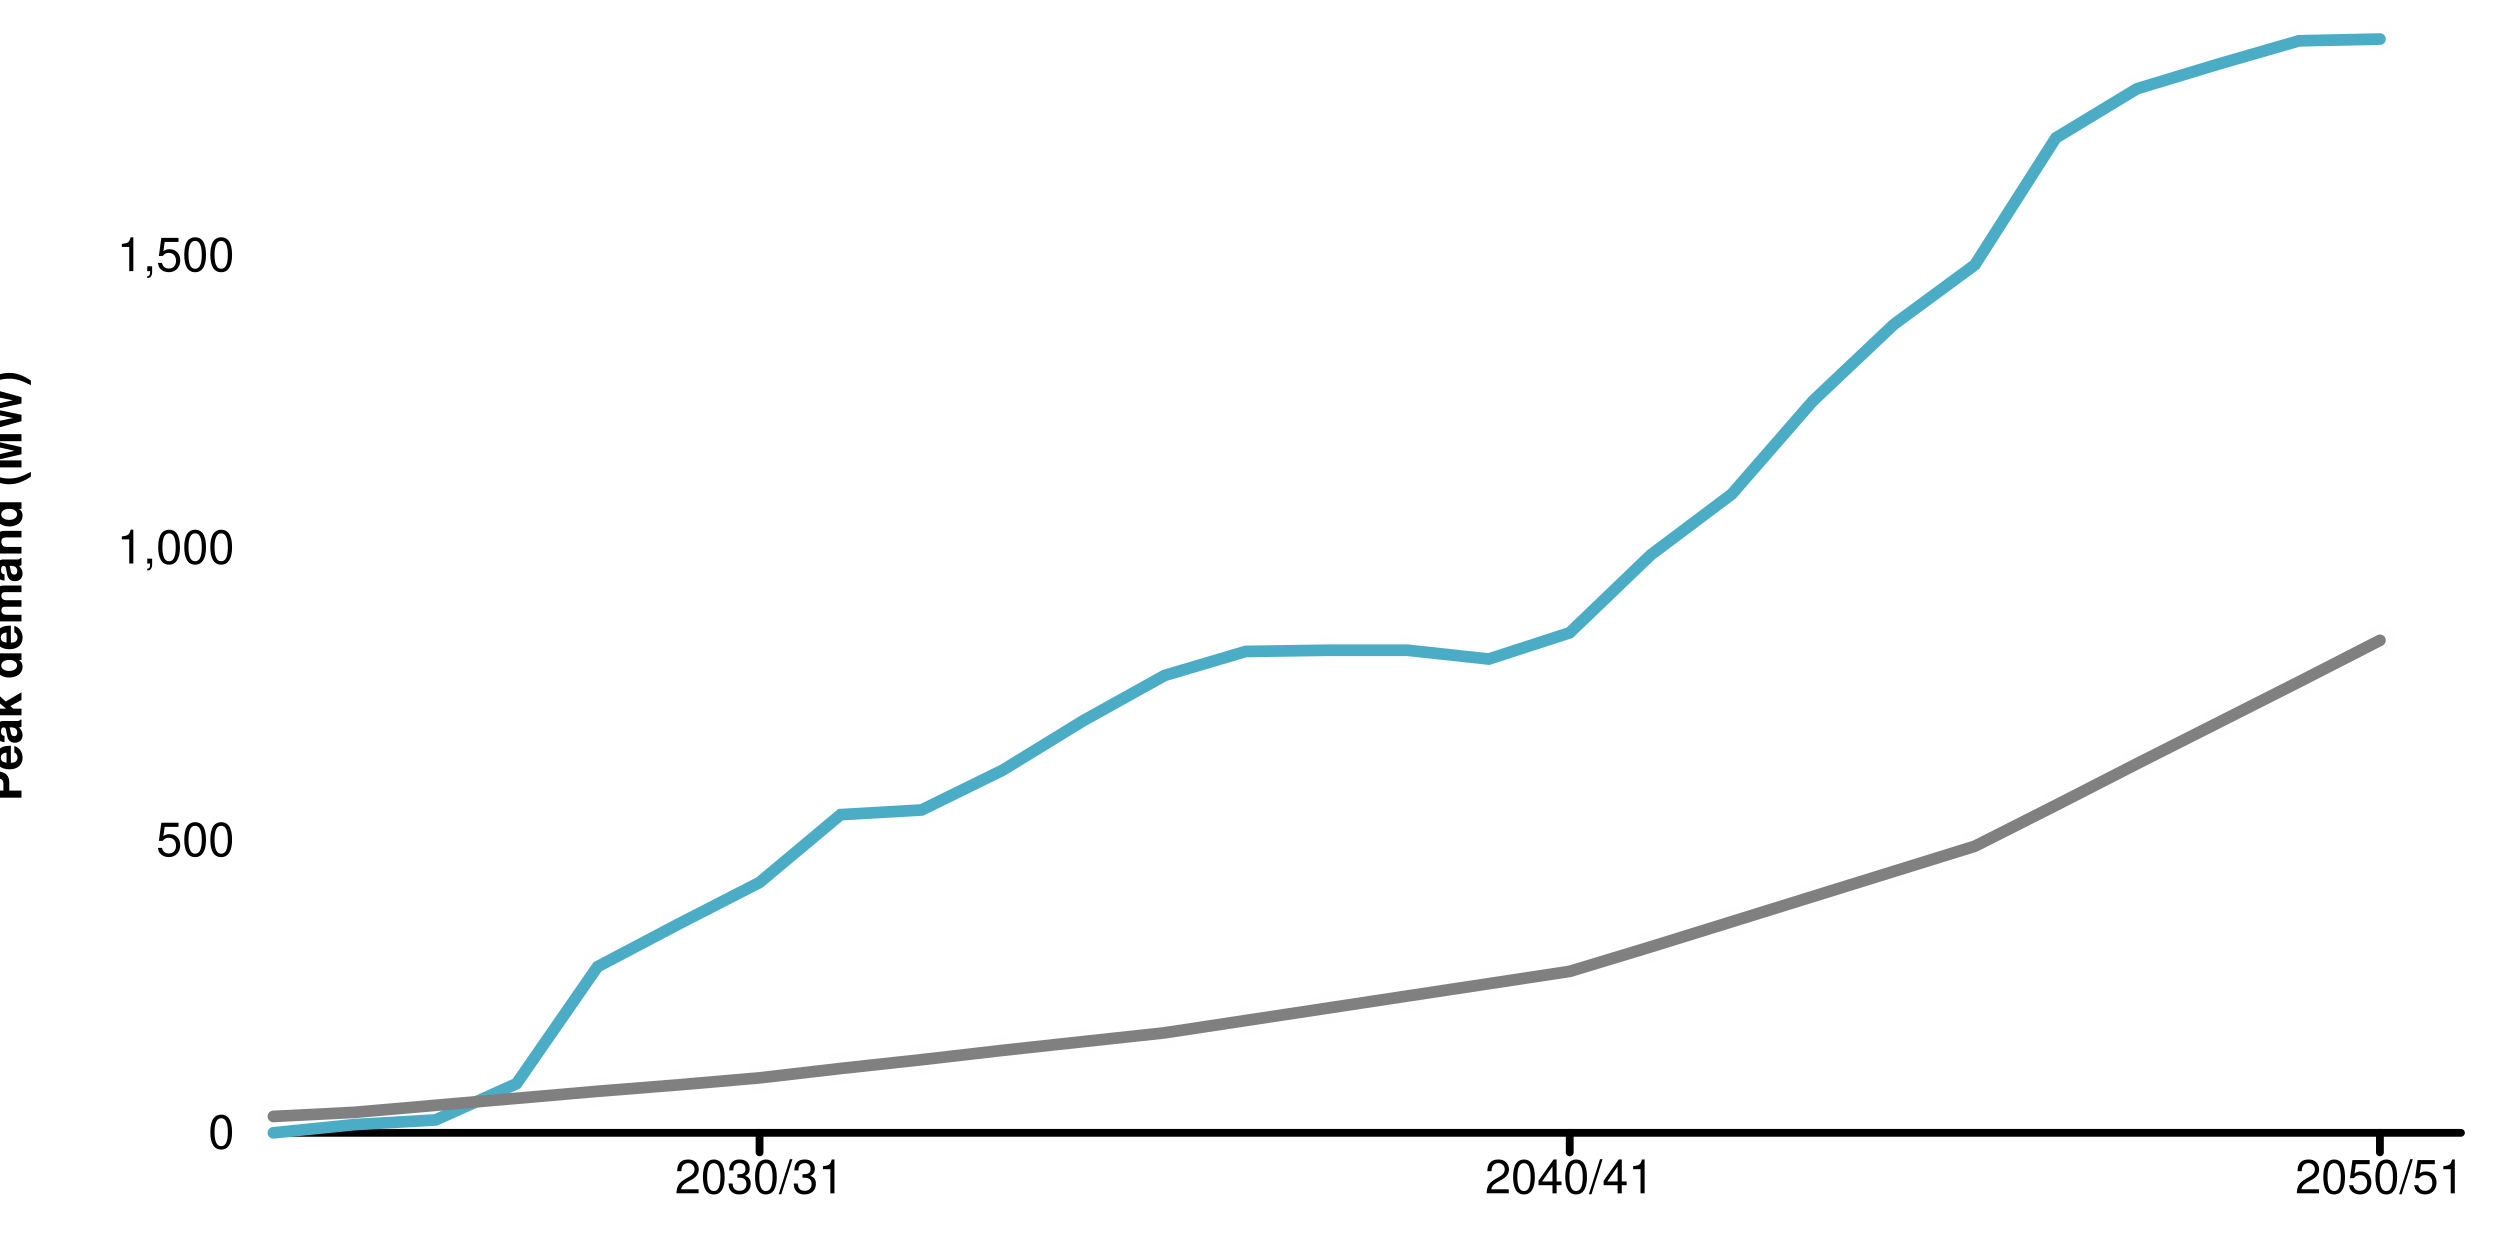
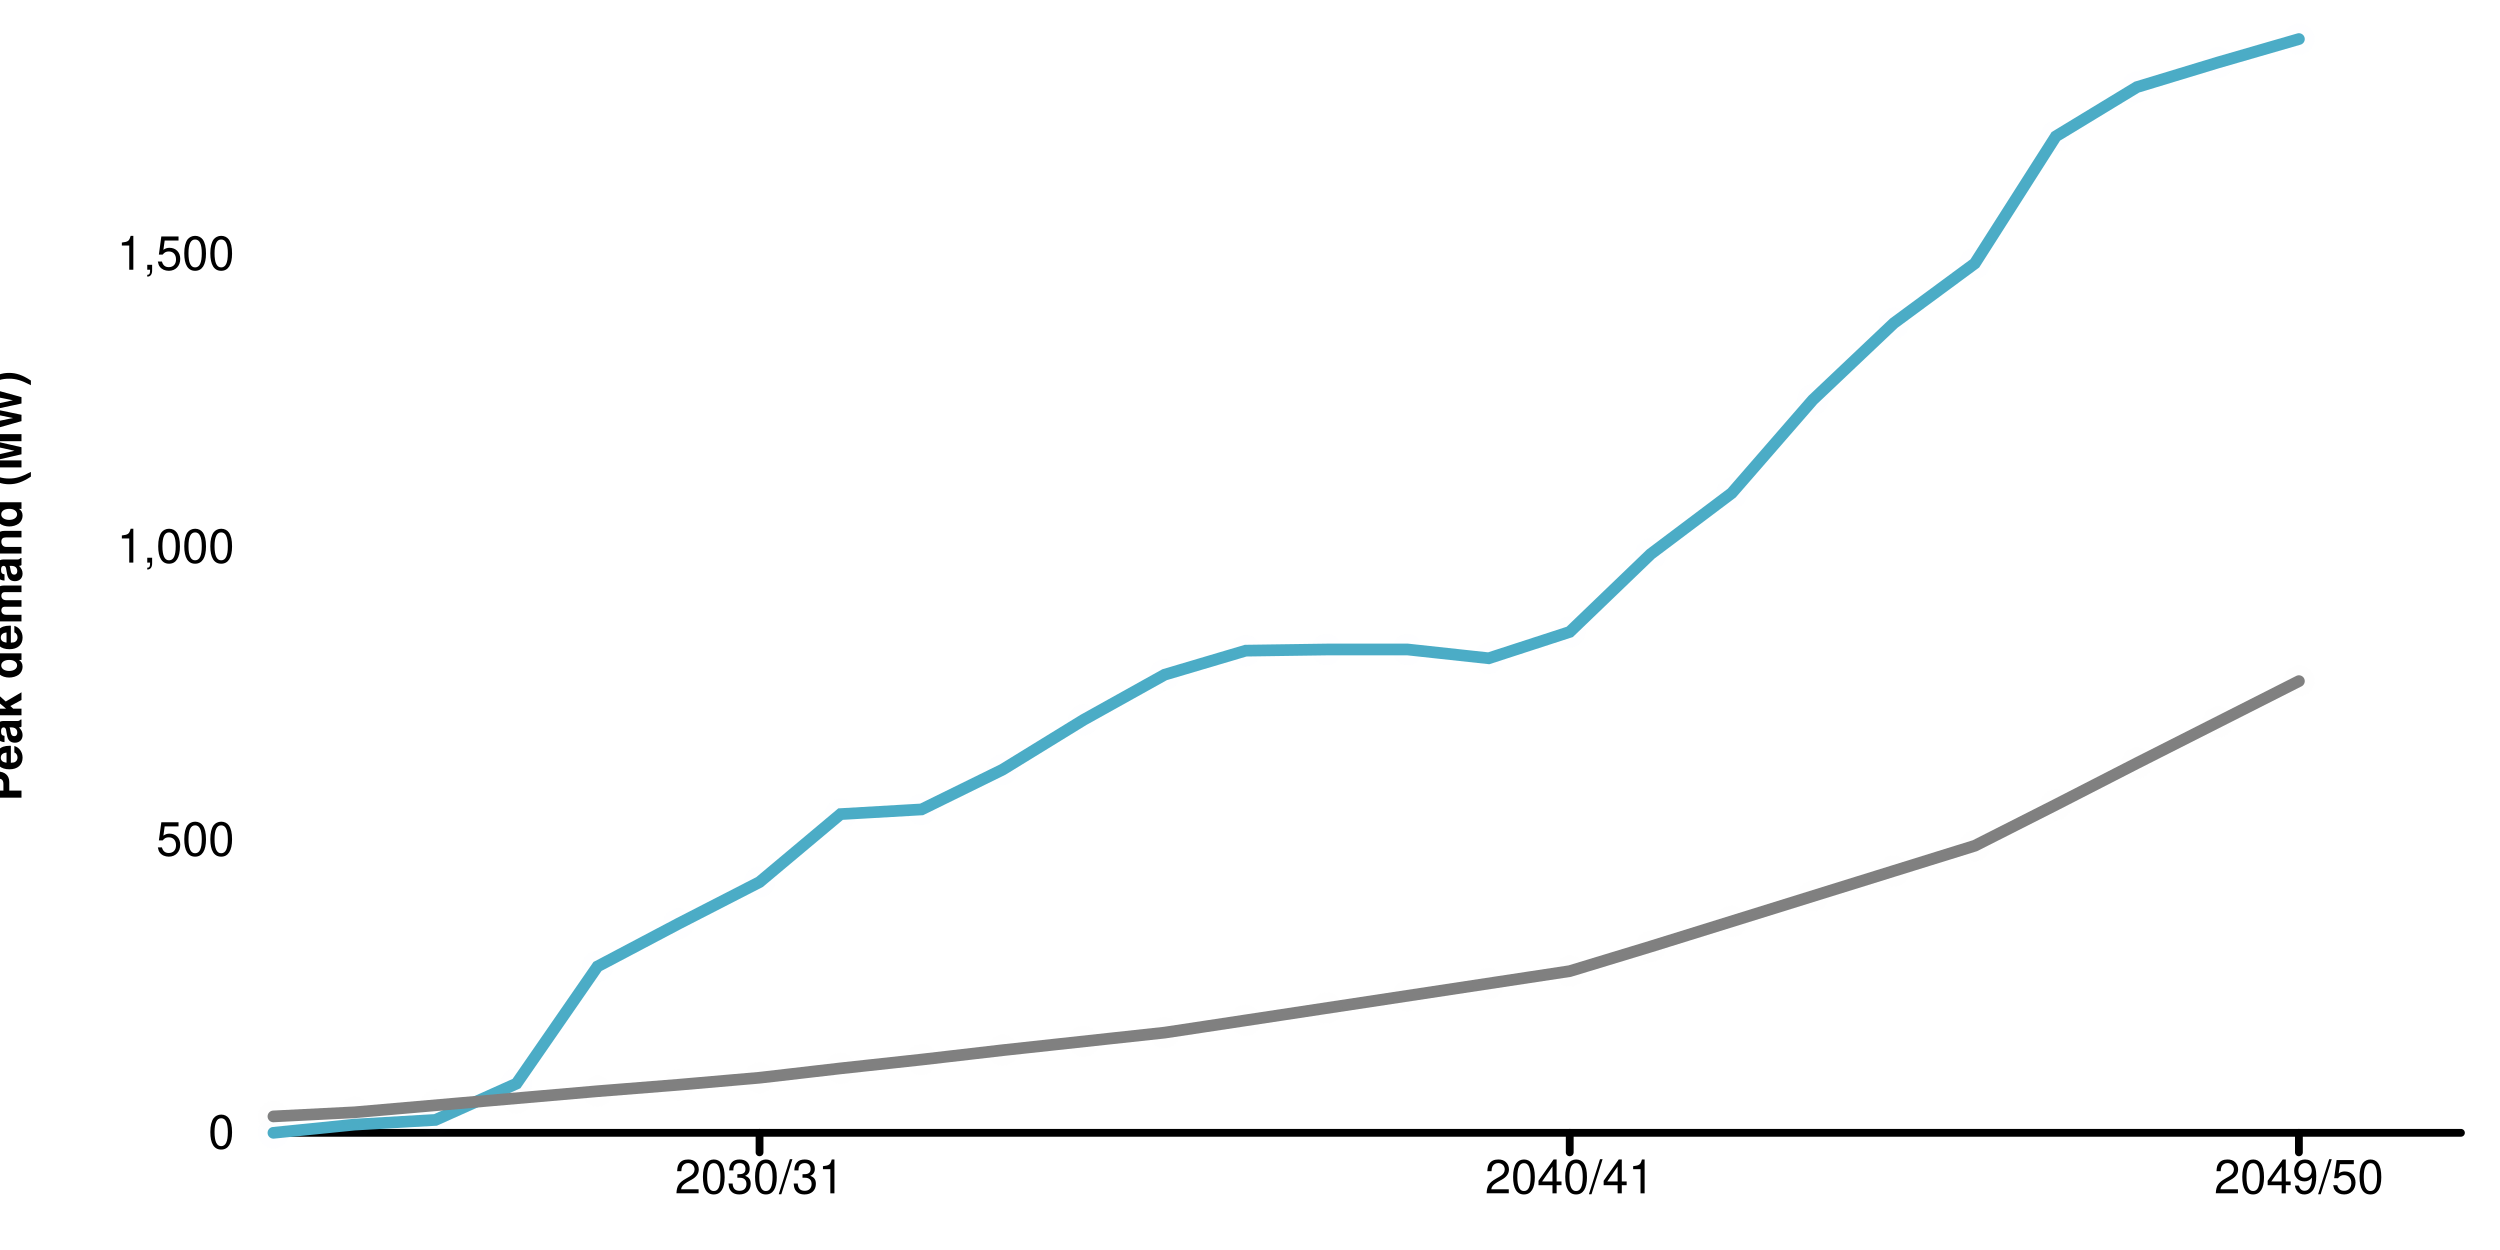
<svg xmlns="http://www.w3.org/2000/svg" width="640" height="320" viewBox="0 0 640 320" preserveAspectRatio="xMinYMin meet" overflow="visible" class="oi-chart-main" data-type="line-chart">
  <defs>
    <style>
	.series path.line { fill-opacity: 0; }
	.series path.line.dotted { stroke-dasharray: 12 20 }
	.series:hover path.line, .series.on path.line { stroke-width: 5; }
	.series .marker { opacity:0.01; }
	.series:hover .marker, .series.active .marker, .series .marker.selected { opacity:1!important; }
	.series .marker:hover, .series .marker.on { r: 6px!important; fill: black; }
	.grid { font-family: "Helvetica Neue",Helvetica,Arial,"Lucida Grande",sans-serif; }
	.grid line { stroke: rgb(0,0,0); stroke-width: 2; stroke-linecap: round; }
	.grid.grid-x text { text-anchor: middle; dominant-baseline: hanging; transform: translateY(10px); }
	.grid.grid-y text { text-anchor: end; dominant-baseline: middle; transform: translateX(-10px); }
	</style>
  </defs>
  <g class="grid grid-y">
    <line x1="70" y1="290" x2="630" y2="290" data-left="70" />
    <text x="70" y="290" text-anchor="end">0</text>
-     <text x="70" y="215.134" text-anchor="end">500</text>
-     <text x="70" y="140.267" text-anchor="end">1,000</text>
-     <text x="70" y="65.401" text-anchor="end">1,500</text>
+     <text x="70" y="215.013" text-anchor="end">500</text>
+     <text x="70" y="140.027" text-anchor="end">1,000</text>
+     <text x="70" y="65.04" text-anchor="end">1,500</text>
    <text style="text-anchor:middle;dominant-baseline:hanging;font-weight:bold;transform: translateY(150px) rotate(-90deg);">Peak demand (MW)</text>
  </g>
  <g class="grid grid-x">
    <line class="tick" x1="194.444" y1="290" x2="194.444" y2="295" />
    <text x="194.444" y="290" text-anchor="middle">2030/31</text>
    <line class="tick" x1="401.852" y1="290" x2="401.852" y2="295" />
    <text x="401.852" y="290" text-anchor="middle">2040/41</text>
-     <line class="tick" x1="609.259" y1="290" x2="609.259" y2="295" />
-     <text x="609.259" y="290" text-anchor="middle">2050/51</text>
+     <line class="tick" x1="588.519" y1="290" x2="588.519" y2="295" />
+     <text x="588.519" y="290" text-anchor="middle">2049/50</text>
    <text style="text-anchor:middle;dominant-baseline:hanging;font-weight:bold;transform: translateY(150px) rotate(-90deg);" />
  </g>
  <g class="data-layer" role="table">
    <g data-scenario="electrolysers" class="series series-1" tabindex="0" role="row" aria-label="Series: Electrolysers" data-series="1">
-       <path d="M 70.00,290.00L 90.74,287.90L 111.48,286.71L 132.22,277.42L 152.96,247.48L 173.70,236.55L 194.44,225.91L 215.19,208.55L 235.93,207.35L 256.67,197.17L 277.41,184.44L 298.15,172.91L 318.89,166.77L 339.63,166.47L 360.37,166.47L 381.11,168.72L 401.85,161.98L 422.59,142.06L 443.33,126.49L 464.07,102.68L 484.81,83.07L 505.56,67.80L 526.30,35.30L 547.04,22.73L 567.78,16.44L 588.52,10.45L 609.26,10.00" id="Electrolysers" class="line" stroke="#4BACC6" stroke-width="3" stroke-linecap="round" />
+       <path d="M 70.00,290.00L 90.74,287.90L 111.48,286.70L 132.22,277.40L 152.96,247.41L 173.70,236.46L 194.44,225.81L 215.19,208.41L 235.93,207.21L 256.67,197.02L 277.41,184.27L 298.15,172.72L 318.89,166.57L 339.63,166.27L 360.37,166.27L 381.11,168.52L 401.85,161.77L 422.59,141.83L 443.33,126.23L 464.07,102.38L 484.81,82.74L 505.56,67.44L 526.30,34.90L 547.04,22.30L 567.78,16.00L 588.52,10.00" id="Electrolysers" class="line" stroke="#4BACC6" stroke-width="3" stroke-linecap="round" />
      <circle class="marker" cx="70.00" cy="290.00" data-y="0" data-x="2024/25" data-i="0" data-series="1" r="4" fill="#4BACC6" roll="cell" />
      <circle class="marker" cx="90.74" cy="287.90" data-y="14" data-x="2025/26" data-i="1" data-series="1" r="4" fill="#4BACC6" roll="cell" />
-       <circle class="marker" cx="111.48" cy="286.71" data-y="22" data-x="2026/27" data-i="2" data-series="1" r="4" fill="#4BACC6" roll="cell" />
-       <circle class="marker" cx="132.22" cy="277.42" data-y="84" data-x="2027/28" data-i="3" data-series="1" r="4" fill="#4BACC6" roll="cell" />
-       <circle class="marker" cx="152.96" cy="247.48" data-y="284" data-x="2028/29" data-i="4" data-series="1" r="4" fill="#4BACC6" roll="cell" />
-       <circle class="marker" cx="173.70" cy="236.55" data-y="357" data-x="2029/30" data-i="5" data-series="1" r="4" fill="#4BACC6" roll="cell" />
-       <circle class="marker" cx="194.44" cy="225.91" data-y="428" data-x="2030/31" data-i="6" data-series="1" r="4" fill="#4BACC6" roll="cell" />
-       <circle class="marker" cx="215.19" cy="208.55" data-y="544" data-x="2031/32" data-i="7" data-series="1" r="4" fill="#4BACC6" roll="cell" />
-       <circle class="marker" cx="235.93" cy="207.35" data-y="552" data-x="2032/33" data-i="8" data-series="1" r="4" fill="#4BACC6" roll="cell" />
-       <circle class="marker" cx="256.67" cy="197.17" data-y="620" data-x="2033/34" data-i="9" data-series="1" r="4" fill="#4BACC6" roll="cell" />
-       <circle class="marker" cx="277.41" cy="184.44" data-y="705" data-x="2034/35" data-i="10" data-series="1" r="4" fill="#4BACC6" roll="cell" />
-       <circle class="marker" cx="298.15" cy="172.91" data-y="782" data-x="2035/36" data-i="11" data-series="1" r="4" fill="#4BACC6" roll="cell" />
-       <circle class="marker" cx="318.89" cy="166.77" data-y="823" data-x="2036/37" data-i="12" data-series="1" r="4" fill="#4BACC6" roll="cell" />
-       <circle class="marker" cx="339.63" cy="166.47" data-y="825" data-x="2037/38" data-i="13" data-series="1" r="4" fill="#4BACC6" roll="cell" />
-       <circle class="marker" cx="360.37" cy="166.47" data-y="825" data-x="2038/39" data-i="14" data-series="1" r="4" fill="#4BACC6" roll="cell" />
-       <circle class="marker" cx="381.11" cy="168.72" data-y="810" data-x="2039/40" data-i="15" data-series="1" r="4" fill="#4BACC6" roll="cell" />
-       <circle class="marker" cx="401.85" cy="161.98" data-y="855" data-x="2040/41" data-i="16" data-series="1" r="4" fill="#4BACC6" roll="cell" />
-       <circle class="marker" cx="422.59" cy="142.06" data-y="988" data-x="2041/42" data-i="17" data-series="1" r="4" fill="#4BACC6" roll="cell" />
-       <circle class="marker" cx="443.33" cy="126.49" data-y="1092" data-x="2042/43" data-i="18" data-series="1" r="4" fill="#4BACC6" roll="cell" />
-       <circle class="marker" cx="464.07" cy="102.68" data-y="1251" data-x="2043/44" data-i="19" data-series="1" r="4" fill="#4BACC6" roll="cell" />
-       <circle class="marker" cx="484.81" cy="83.07" data-y="1382" data-x="2044/45" data-i="20" data-series="1" r="4" fill="#4BACC6" roll="cell" />
-       <circle class="marker" cx="505.56" cy="67.80" data-y="1484" data-x="2045/46" data-i="21" data-series="1" r="4" fill="#4BACC6" roll="cell" />
-       <circle class="marker" cx="526.30" cy="35.30" data-y="1701" data-x="2046/47" data-i="22" data-series="1" r="4" fill="#4BACC6" roll="cell" />
-       <circle class="marker" cx="547.04" cy="22.73" data-y="1785" data-x="2047/48" data-i="23" data-series="1" r="4" fill="#4BACC6" roll="cell" />
-       <circle class="marker" cx="567.78" cy="16.44" data-y="1827" data-x="2048/49" data-i="24" data-series="1" r="4" fill="#4BACC6" roll="cell" />
-       <circle class="marker" cx="588.52" cy="10.45" data-y="1867" data-x="2049/50" data-i="25" data-series="1" r="4" fill="#4BACC6" roll="cell" />
-       <circle class="marker" cx="609.26" cy="10.00" data-y="1870" data-x="2050/51" data-i="26" data-series="1" r="4" fill="#4BACC6" roll="cell" />
+       <circle class="marker" cx="111.48" cy="286.70" data-y="22" data-x="2026/27" data-i="2" data-series="1" r="4" fill="#4BACC6" roll="cell" />
+       <circle class="marker" cx="132.22" cy="277.40" data-y="84" data-x="2027/28" data-i="3" data-series="1" r="4" fill="#4BACC6" roll="cell" />
+       <circle class="marker" cx="152.96" cy="247.41" data-y="284" data-x="2028/29" data-i="4" data-series="1" r="4" fill="#4BACC6" roll="cell" />
+       <circle class="marker" cx="173.70" cy="236.46" data-y="357" data-x="2029/30" data-i="5" data-series="1" r="4" fill="#4BACC6" roll="cell" />
+       <circle class="marker" cx="194.44" cy="225.81" data-y="428" data-x="2030/31" data-i="6" data-series="1" r="4" fill="#4BACC6" roll="cell" />
+       <circle class="marker" cx="215.19" cy="208.41" data-y="544" data-x="2031/32" data-i="7" data-series="1" r="4" fill="#4BACC6" roll="cell" />
+       <circle class="marker" cx="235.93" cy="207.21" data-y="552" data-x="2032/33" data-i="8" data-series="1" r="4" fill="#4BACC6" roll="cell" />
+       <circle class="marker" cx="256.67" cy="197.02" data-y="620" data-x="2033/34" data-i="9" data-series="1" r="4" fill="#4BACC6" roll="cell" />
+       <circle class="marker" cx="277.41" cy="184.27" data-y="705" data-x="2034/35" data-i="10" data-series="1" r="4" fill="#4BACC6" roll="cell" />
+       <circle class="marker" cx="298.15" cy="172.72" data-y="782" data-x="2035/36" data-i="11" data-series="1" r="4" fill="#4BACC6" roll="cell" />
+       <circle class="marker" cx="318.89" cy="166.57" data-y="823" data-x="2036/37" data-i="12" data-series="1" r="4" fill="#4BACC6" roll="cell" />
+       <circle class="marker" cx="339.63" cy="166.27" data-y="825" data-x="2037/38" data-i="13" data-series="1" r="4" fill="#4BACC6" roll="cell" />
+       <circle class="marker" cx="360.37" cy="166.27" data-y="825" data-x="2038/39" data-i="14" data-series="1" r="4" fill="#4BACC6" roll="cell" />
+       <circle class="marker" cx="381.11" cy="168.52" data-y="810" data-x="2039/40" data-i="15" data-series="1" r="4" fill="#4BACC6" roll="cell" />
+       <circle class="marker" cx="401.85" cy="161.77" data-y="855" data-x="2040/41" data-i="16" data-series="1" r="4" fill="#4BACC6" roll="cell" />
+       <circle class="marker" cx="422.59" cy="141.83" data-y="988" data-x="2041/42" data-i="17" data-series="1" r="4" fill="#4BACC6" roll="cell" />
+       <circle class="marker" cx="443.33" cy="126.23" data-y="1092" data-x="2042/43" data-i="18" data-series="1" r="4" fill="#4BACC6" roll="cell" />
+       <circle class="marker" cx="464.07" cy="102.38" data-y="1251" data-x="2043/44" data-i="19" data-series="1" r="4" fill="#4BACC6" roll="cell" />
+       <circle class="marker" cx="484.81" cy="82.74" data-y="1382" data-x="2044/45" data-i="20" data-series="1" r="4" fill="#4BACC6" roll="cell" />
+       <circle class="marker" cx="505.56" cy="67.44" data-y="1484" data-x="2045/46" data-i="21" data-series="1" r="4" fill="#4BACC6" roll="cell" />
+       <circle class="marker" cx="526.30" cy="34.90" data-y="1701" data-x="2046/47" data-i="22" data-series="1" r="4" fill="#4BACC6" roll="cell" />
+       <circle class="marker" cx="547.04" cy="22.30" data-y="1785" data-x="2047/48" data-i="23" data-series="1" r="4" fill="#4BACC6" roll="cell" />
+       <circle class="marker" cx="567.78" cy="16.00" data-y="1827" data-x="2048/49" data-i="24" data-series="1" r="4" fill="#4BACC6" roll="cell" />
+       <circle class="marker" cx="588.52" cy="10.00" data-y="1867" data-x="2049/50" data-i="25" data-series="1" r="4" fill="#4BACC6" roll="cell" />
    </g>
    <g data-scenario="large-industry-fuel-switching" class="series series-2" tabindex="0" role="row" aria-label="Series: Large industry Fuel Switching" data-series="2">
-       <path d="M 70.00,285.81L 90.74,284.76L 111.48,282.96L 132.22,281.17L 152.96,279.37L 173.70,277.72L 194.44,275.93L 215.19,273.53L 235.93,271.28L 256.67,268.89L 277.41,266.64L 298.15,264.40L 318.89,261.25L 339.63,258.11L 360.37,254.96L 381.11,251.82L 401.85,248.67L 422.59,242.39L 443.33,235.95L 464.07,229.51L 484.81,223.07L 505.56,216.63L 526.30,206.15L 547.04,195.52L 567.78,185.04L 588.52,174.56L 609.26,163.93" id="Large industry Fuel Switching" class="line" stroke="#808080" stroke-width="3" stroke-linecap="round" />
-       <circle class="marker" cx="70.00" cy="285.81" data-y="28" data-x="2024/25" data-i="0" data-series="2" r="4" fill="#808080" roll="cell" />
-       <circle class="marker" cx="90.74" cy="284.76" data-y="35" data-x="2025/26" data-i="1" data-series="2" r="4" fill="#808080" roll="cell" />
-       <circle class="marker" cx="111.48" cy="282.96" data-y="47" data-x="2026/27" data-i="2" data-series="2" r="4" fill="#808080" roll="cell" />
-       <circle class="marker" cx="132.22" cy="281.17" data-y="59" data-x="2027/28" data-i="3" data-series="2" r="4" fill="#808080" roll="cell" />
-       <circle class="marker" cx="152.96" cy="279.37" data-y="71" data-x="2028/29" data-i="4" data-series="2" r="4" fill="#808080" roll="cell" />
-       <circle class="marker" cx="173.70" cy="277.72" data-y="82" data-x="2029/30" data-i="5" data-series="2" r="4" fill="#808080" roll="cell" />
-       <circle class="marker" cx="194.44" cy="275.93" data-y="94" data-x="2030/31" data-i="6" data-series="2" r="4" fill="#808080" roll="cell" />
-       <circle class="marker" cx="215.19" cy="273.53" data-y="110" data-x="2031/32" data-i="7" data-series="2" r="4" fill="#808080" roll="cell" />
-       <circle class="marker" cx="235.93" cy="271.28" data-y="125" data-x="2032/33" data-i="8" data-series="2" r="4" fill="#808080" roll="cell" />
-       <circle class="marker" cx="256.67" cy="268.89" data-y="141" data-x="2033/34" data-i="9" data-series="2" r="4" fill="#808080" roll="cell" />
-       <circle class="marker" cx="277.41" cy="266.64" data-y="156" data-x="2034/35" data-i="10" data-series="2" r="4" fill="#808080" roll="cell" />
-       <circle class="marker" cx="298.15" cy="264.40" data-y="171" data-x="2035/36" data-i="11" data-series="2" r="4" fill="#808080" roll="cell" />
-       <circle class="marker" cx="318.89" cy="261.25" data-y="192" data-x="2036/37" data-i="12" data-series="2" r="4" fill="#808080" roll="cell" />
-       <circle class="marker" cx="339.63" cy="258.11" data-y="213" data-x="2037/38" data-i="13" data-series="2" r="4" fill="#808080" roll="cell" />
-       <circle class="marker" cx="360.37" cy="254.96" data-y="234" data-x="2038/39" data-i="14" data-series="2" r="4" fill="#808080" roll="cell" />
-       <circle class="marker" cx="381.11" cy="251.82" data-y="255" data-x="2039/40" data-i="15" data-series="2" r="4" fill="#808080" roll="cell" />
-       <circle class="marker" cx="401.85" cy="248.67" data-y="276" data-x="2040/41" data-i="16" data-series="2" r="4" fill="#808080" roll="cell" />
-       <circle class="marker" cx="422.59" cy="242.39" data-y="318" data-x="2041/42" data-i="17" data-series="2" r="4" fill="#808080" roll="cell" />
-       <circle class="marker" cx="443.33" cy="235.95" data-y="361" data-x="2042/43" data-i="18" data-series="2" r="4" fill="#808080" roll="cell" />
-       <circle class="marker" cx="464.07" cy="229.51" data-y="404" data-x="2043/44" data-i="19" data-series="2" r="4" fill="#808080" roll="cell" />
-       <circle class="marker" cx="484.81" cy="223.07" data-y="447" data-x="2044/45" data-i="20" data-series="2" r="4" fill="#808080" roll="cell" />
-       <circle class="marker" cx="505.56" cy="216.63" data-y="490" data-x="2045/46" data-i="21" data-series="2" r="4" fill="#808080" roll="cell" />
-       <circle class="marker" cx="526.30" cy="206.15" data-y="560" data-x="2046/47" data-i="22" data-series="2" r="4" fill="#808080" roll="cell" />
-       <circle class="marker" cx="547.04" cy="195.52" data-y="631" data-x="2047/48" data-i="23" data-series="2" r="4" fill="#808080" roll="cell" />
-       <circle class="marker" cx="567.78" cy="185.04" data-y="701" data-x="2048/49" data-i="24" data-series="2" r="4" fill="#808080" roll="cell" />
-       <circle class="marker" cx="588.52" cy="174.56" data-y="771" data-x="2049/50" data-i="25" data-series="2" r="4" fill="#808080" roll="cell" />
-       <circle class="marker" cx="609.26" cy="163.93" data-y="842" data-x="2050/51" data-i="26" data-series="2" r="4" fill="#808080" roll="cell" />
+       <path d="M 70.00,285.80L 90.74,284.75L 111.48,282.95L 132.22,281.15L 152.96,279.35L 173.70,277.70L 194.44,275.90L 215.19,273.50L 235.93,271.25L 256.67,268.85L 277.41,266.60L 298.15,264.35L 318.89,261.21L 339.63,258.06L 360.37,254.91L 381.11,251.76L 401.85,248.61L 422.59,242.31L 443.33,235.86L 464.07,229.41L 484.81,222.96L 505.56,216.51L 526.30,206.01L 547.04,195.37L 567.78,184.87L 588.52,174.37" id="Large industry Fuel Switching" class="line" stroke="#808080" stroke-width="3" stroke-linecap="round" />
+       <circle class="marker" cx="70.00" cy="285.80" data-y="28" data-x="2024/25" data-i="0" data-series="2" r="4" fill="#808080" roll="cell" />
+       <circle class="marker" cx="90.74" cy="284.75" data-y="35" data-x="2025/26" data-i="1" data-series="2" r="4" fill="#808080" roll="cell" />
+       <circle class="marker" cx="111.48" cy="282.95" data-y="47" data-x="2026/27" data-i="2" data-series="2" r="4" fill="#808080" roll="cell" />
+       <circle class="marker" cx="132.22" cy="281.15" data-y="59" data-x="2027/28" data-i="3" data-series="2" r="4" fill="#808080" roll="cell" />
+       <circle class="marker" cx="152.96" cy="279.35" data-y="71" data-x="2028/29" data-i="4" data-series="2" r="4" fill="#808080" roll="cell" />
+       <circle class="marker" cx="173.70" cy="277.70" data-y="82" data-x="2029/30" data-i="5" data-series="2" r="4" fill="#808080" roll="cell" />
+       <circle class="marker" cx="194.44" cy="275.90" data-y="94" data-x="2030/31" data-i="6" data-series="2" r="4" fill="#808080" roll="cell" />
+       <circle class="marker" cx="215.19" cy="273.50" data-y="110" data-x="2031/32" data-i="7" data-series="2" r="4" fill="#808080" roll="cell" />
+       <circle class="marker" cx="235.93" cy="271.25" data-y="125" data-x="2032/33" data-i="8" data-series="2" r="4" fill="#808080" roll="cell" />
+       <circle class="marker" cx="256.67" cy="268.85" data-y="141" data-x="2033/34" data-i="9" data-series="2" r="4" fill="#808080" roll="cell" />
+       <circle class="marker" cx="277.41" cy="266.60" data-y="156" data-x="2034/35" data-i="10" data-series="2" r="4" fill="#808080" roll="cell" />
+       <circle class="marker" cx="298.15" cy="264.35" data-y="171" data-x="2035/36" data-i="11" data-series="2" r="4" fill="#808080" roll="cell" />
+       <circle class="marker" cx="318.89" cy="261.21" data-y="192" data-x="2036/37" data-i="12" data-series="2" r="4" fill="#808080" roll="cell" />
+       <circle class="marker" cx="339.63" cy="258.06" data-y="213" data-x="2037/38" data-i="13" data-series="2" r="4" fill="#808080" roll="cell" />
+       <circle class="marker" cx="360.37" cy="254.91" data-y="234" data-x="2038/39" data-i="14" data-series="2" r="4" fill="#808080" roll="cell" />
+       <circle class="marker" cx="381.11" cy="251.76" data-y="255" data-x="2039/40" data-i="15" data-series="2" r="4" fill="#808080" roll="cell" />
+       <circle class="marker" cx="401.85" cy="248.61" data-y="276" data-x="2040/41" data-i="16" data-series="2" r="4" fill="#808080" roll="cell" />
+       <circle class="marker" cx="422.59" cy="242.31" data-y="318" data-x="2041/42" data-i="17" data-series="2" r="4" fill="#808080" roll="cell" />
+       <circle class="marker" cx="443.33" cy="235.86" data-y="361" data-x="2042/43" data-i="18" data-series="2" r="4" fill="#808080" roll="cell" />
+       <circle class="marker" cx="464.07" cy="229.41" data-y="404" data-x="2043/44" data-i="19" data-series="2" r="4" fill="#808080" roll="cell" />
+       <circle class="marker" cx="484.81" cy="222.96" data-y="447" data-x="2044/45" data-i="20" data-series="2" r="4" fill="#808080" roll="cell" />
+       <circle class="marker" cx="505.56" cy="216.51" data-y="490" data-x="2045/46" data-i="21" data-series="2" r="4" fill="#808080" roll="cell" />
+       <circle class="marker" cx="526.30" cy="206.01" data-y="560" data-x="2046/47" data-i="22" data-series="2" r="4" fill="#808080" roll="cell" />
+       <circle class="marker" cx="547.04" cy="195.37" data-y="631" data-x="2047/48" data-i="23" data-series="2" r="4" fill="#808080" roll="cell" />
+       <circle class="marker" cx="567.78" cy="184.87" data-y="701" data-x="2048/49" data-i="24" data-series="2" r="4" fill="#808080" roll="cell" />
+       <circle class="marker" cx="588.52" cy="174.37" data-y="771" data-x="2049/50" data-i="25" data-series="2" r="4" fill="#808080" roll="cell" />
    </g>
  </g>
</svg>
